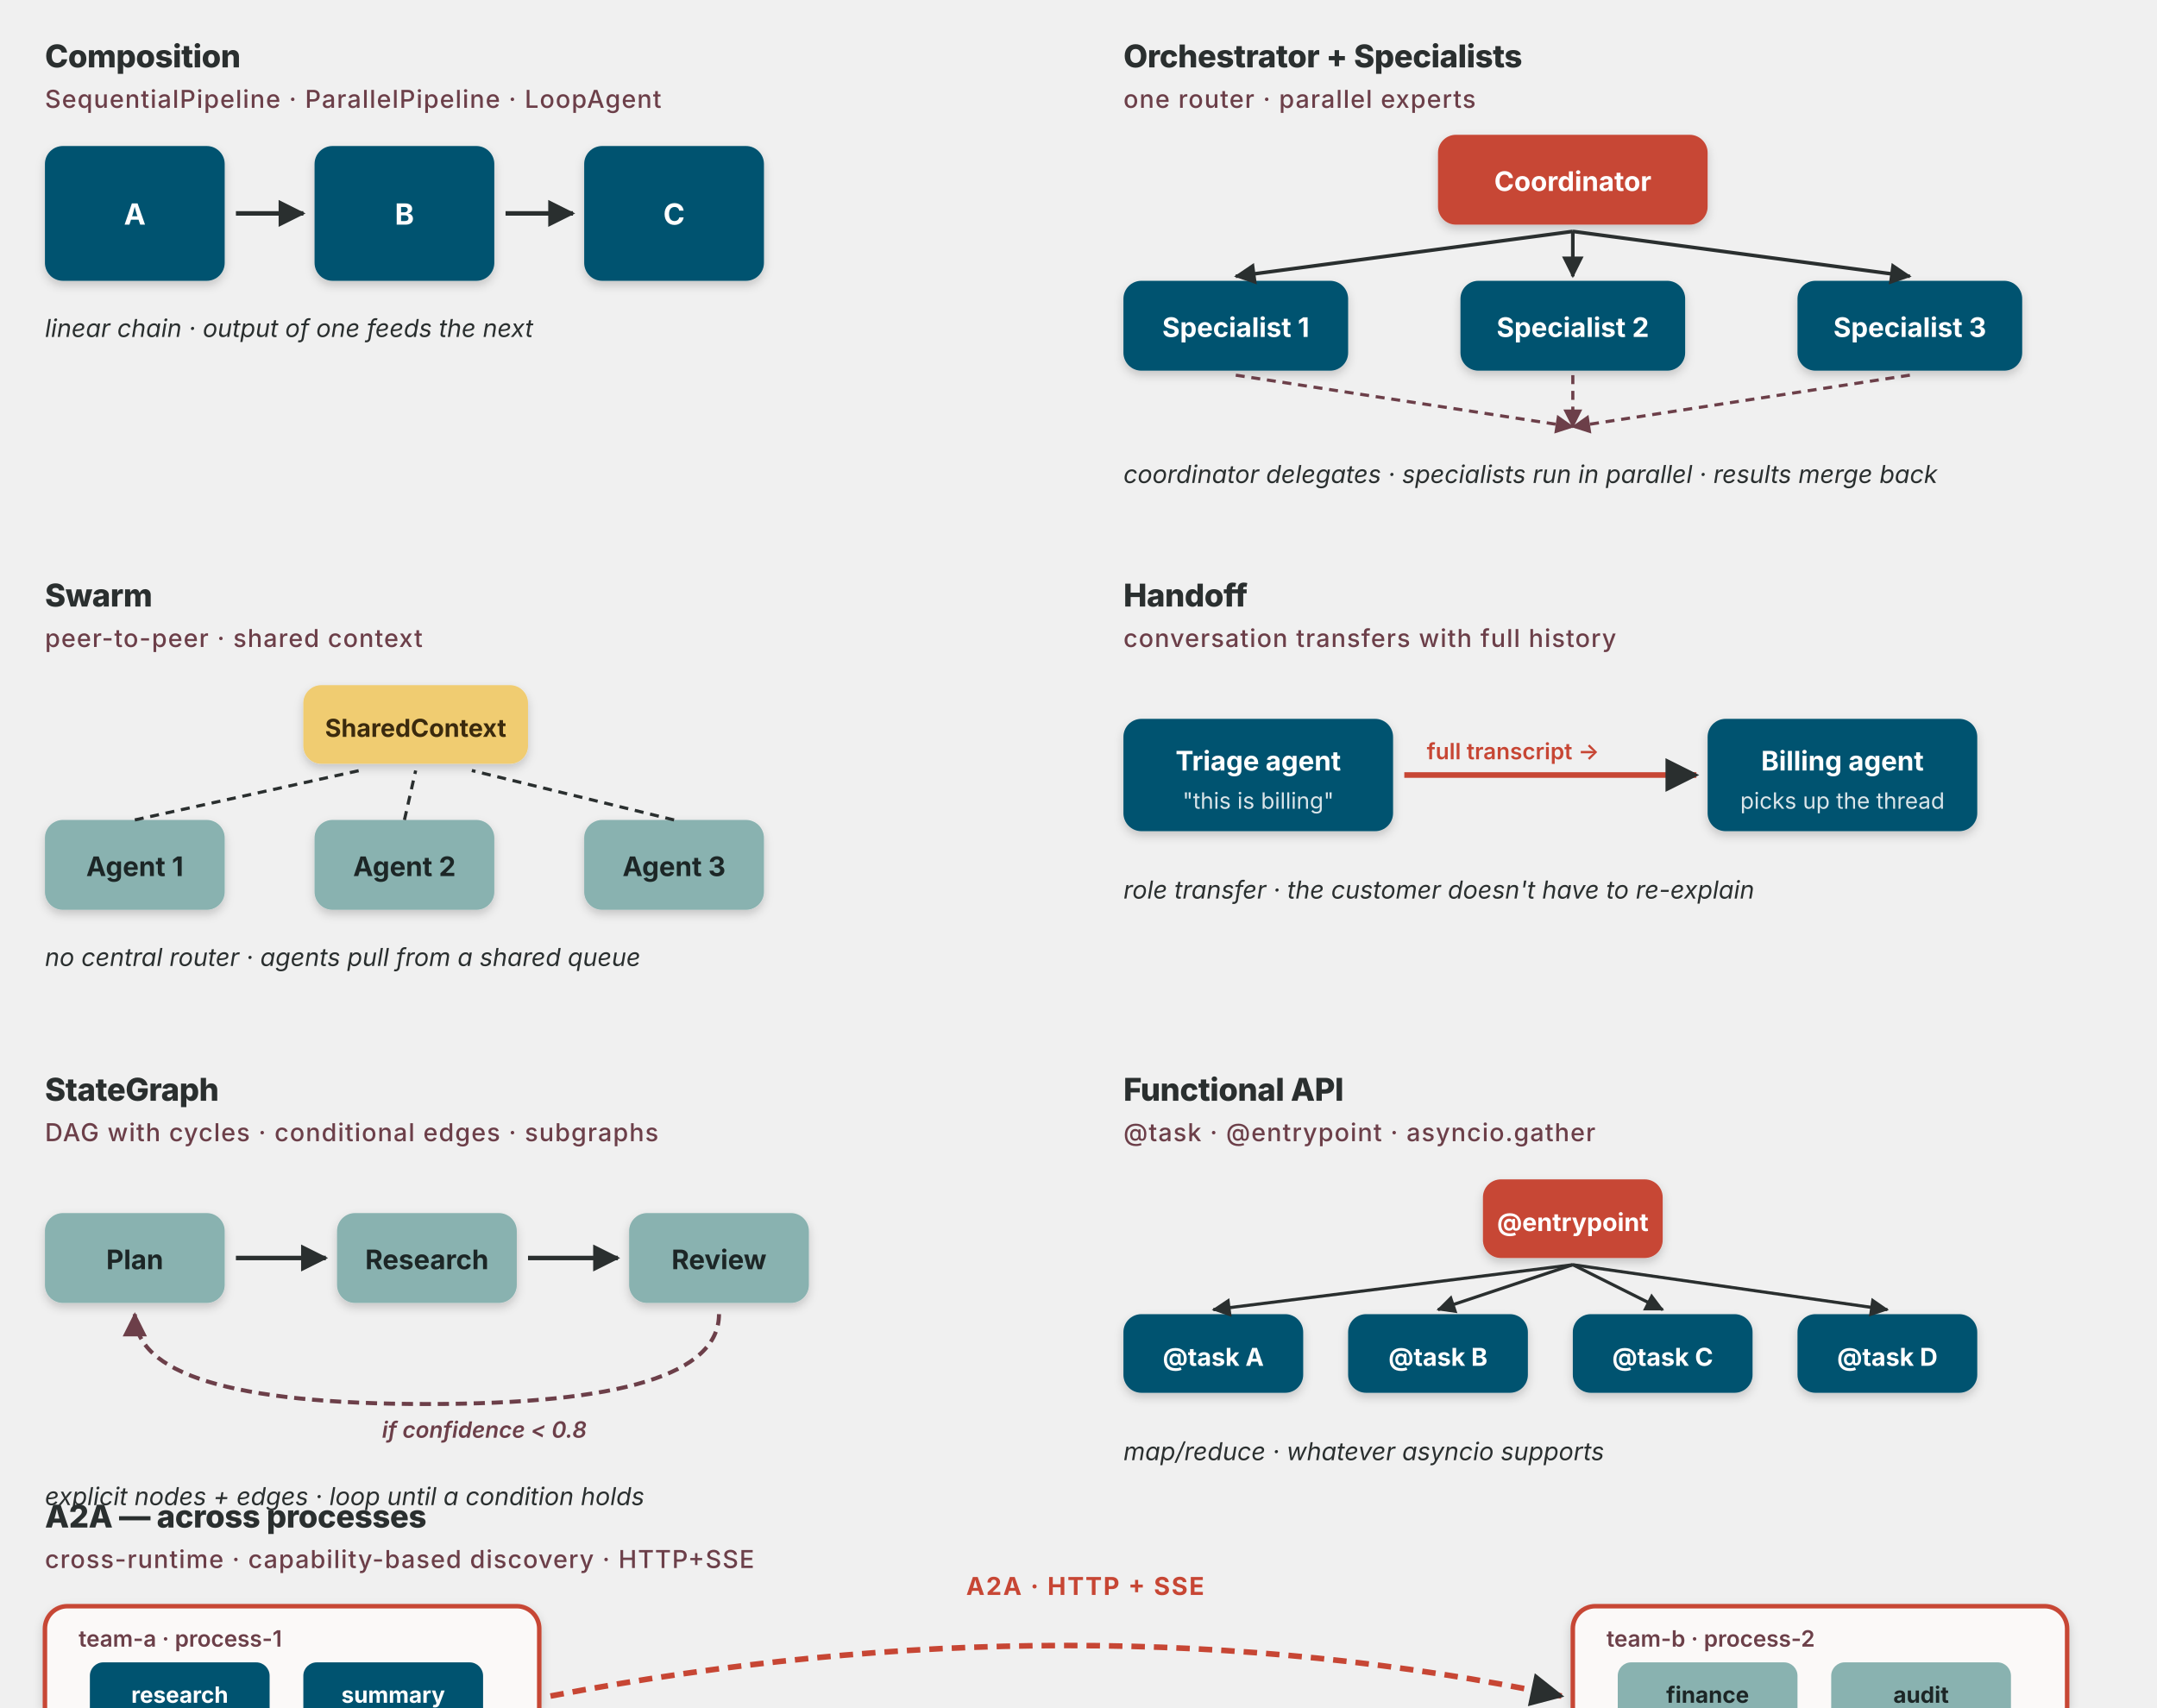
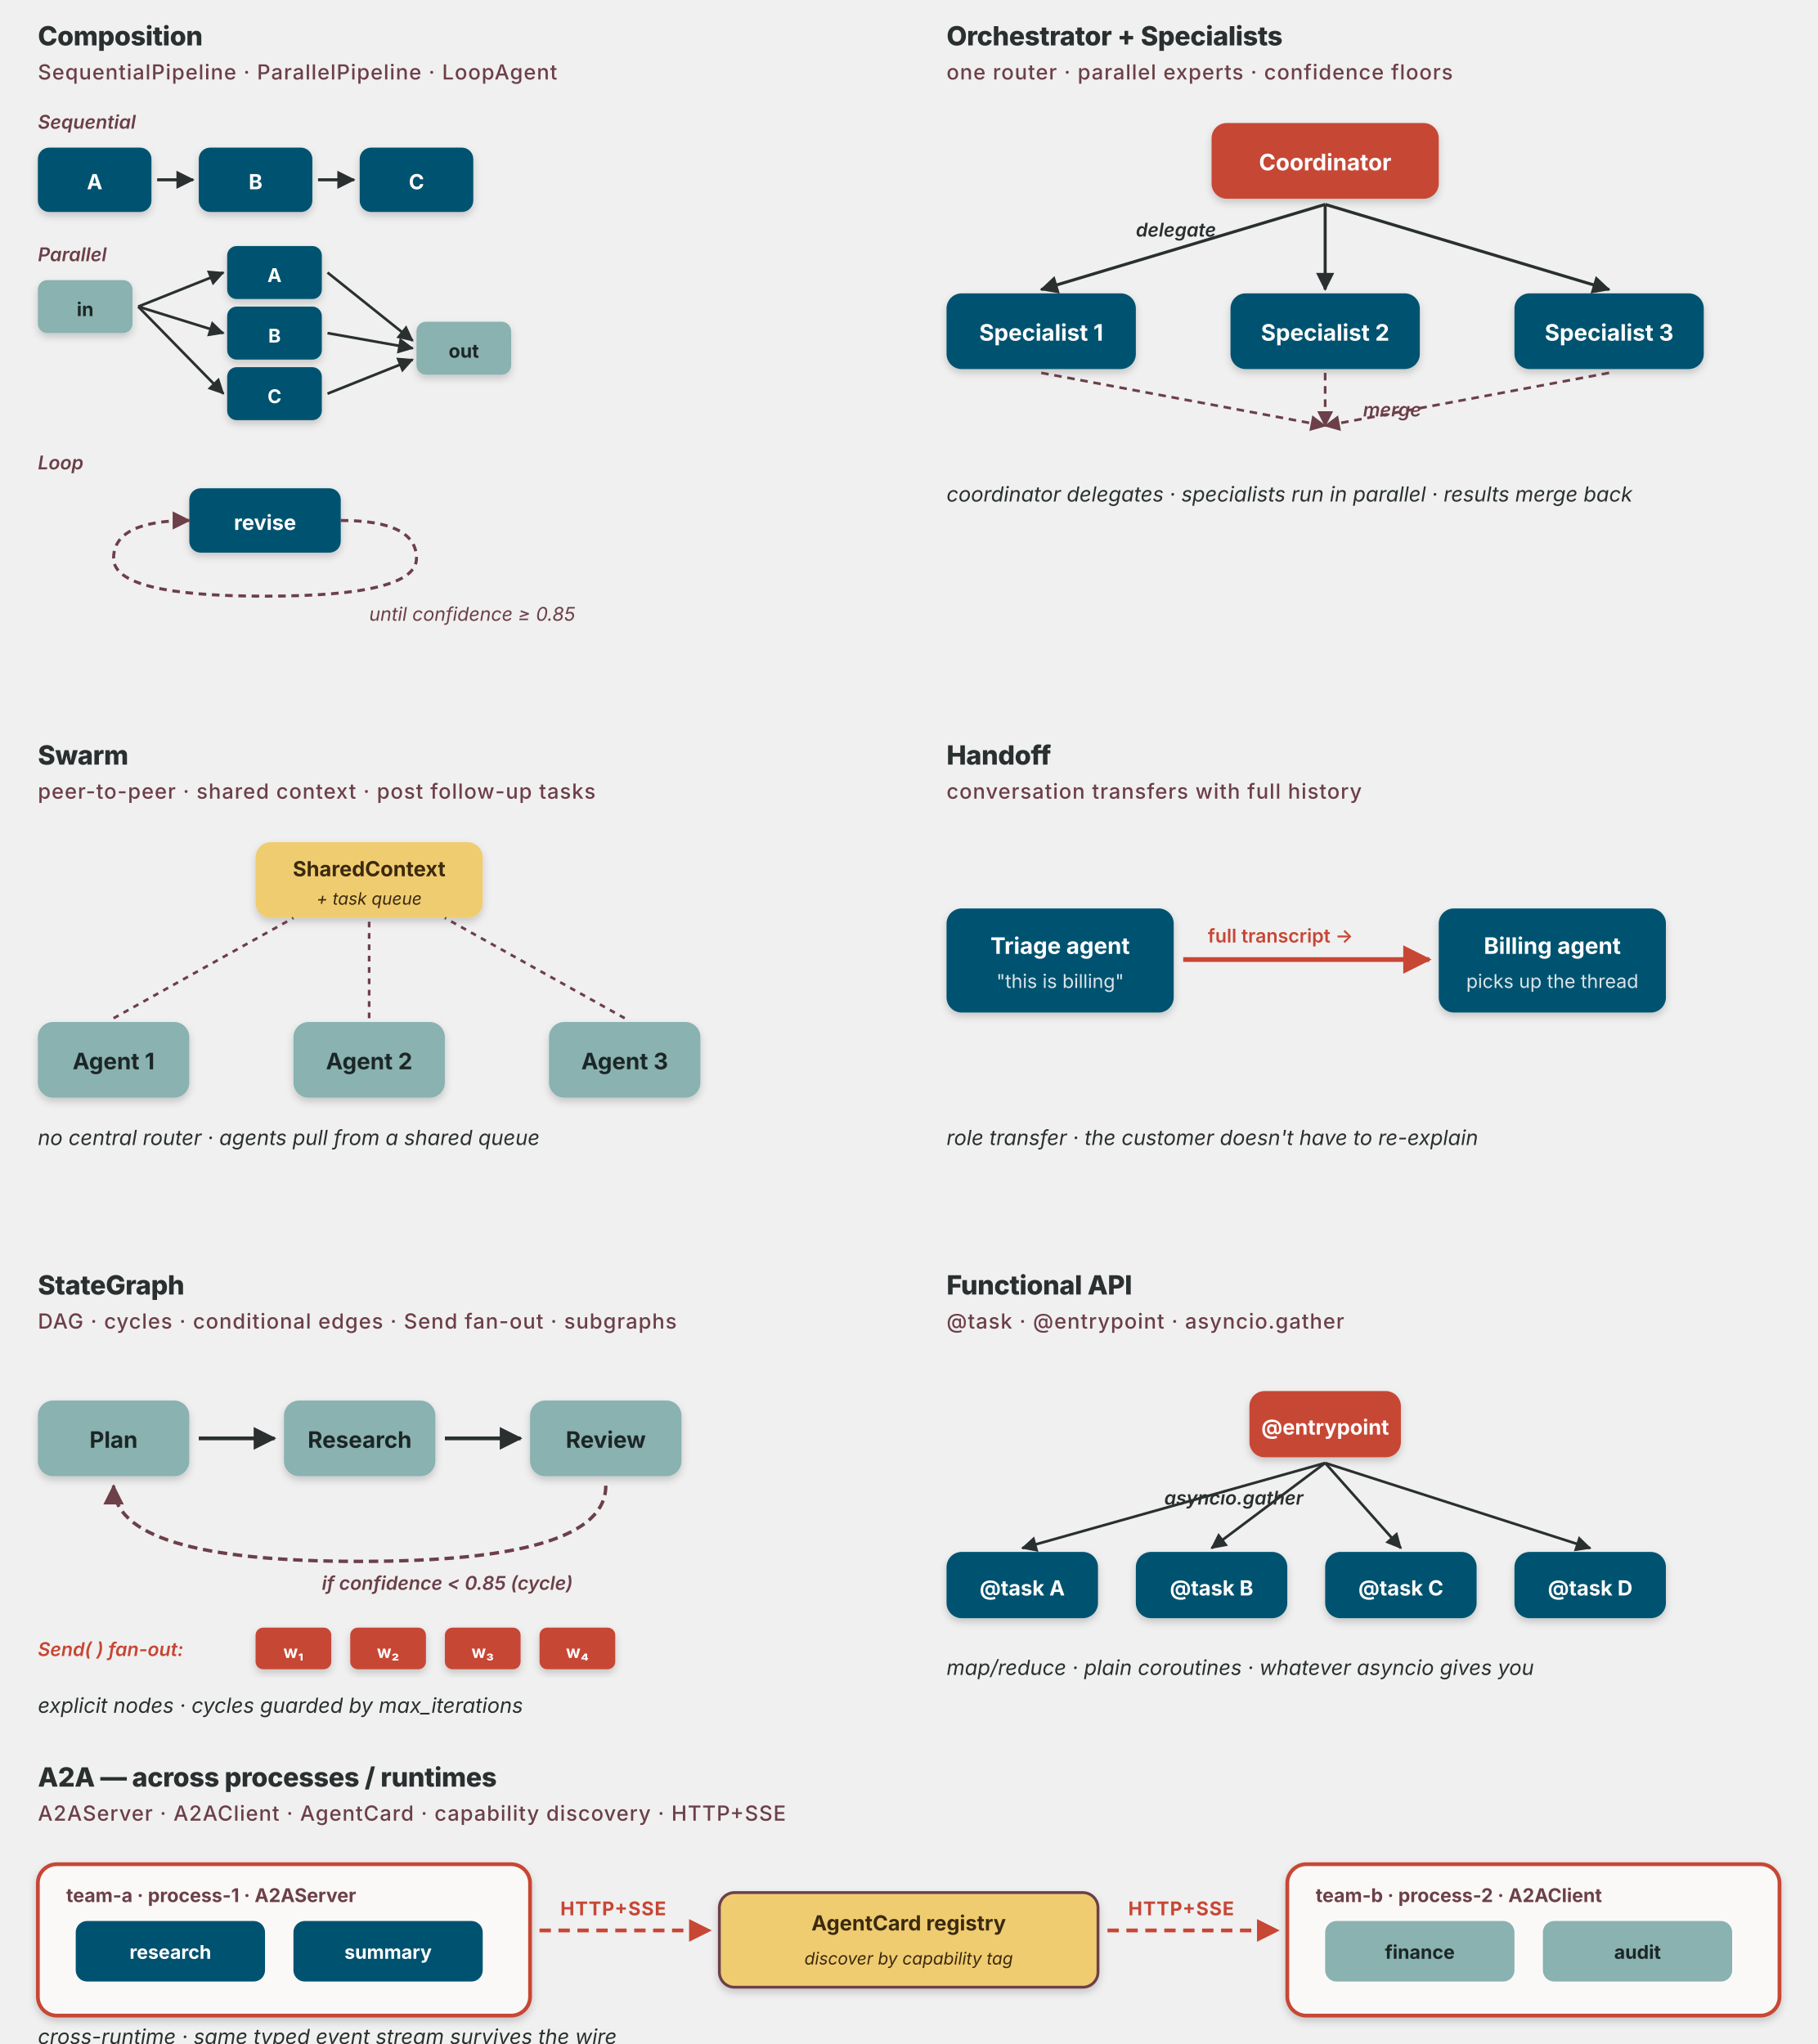
- <svg xmlns="http://www.w3.org/2000/svg" viewBox="0 0 960 760" font-family="-apple-system, BlinkMacSystemFont, 'Inter', sans-serif" shape-rendering="geometricPrecision">
+ <svg xmlns="http://www.w3.org/2000/svg" viewBox="0 0 960 1080" font-family="-apple-system, BlinkMacSystemFont, 'Inter', sans-serif" shape-rendering="geometricPrecision">
  <defs>
    <filter id="shadow" x="-20%" y="-20%" width="140%" height="140%">
      <feGaussianBlur in="SourceAlpha" stdDeviation="2" />
      <feOffset dx="0" dy="2" result="off" />
      <feComponentTransfer>
        <feFuncA type="linear" slope="0.18" />
      </feComponentTransfer>
      <feMerge>
        <feMergeNode />
        <feMergeNode in="SourceGraphic" />
      </feMerge>
    </filter>
    <marker id="arr" viewBox="0 0 12 12" refX="11" refY="6" markerWidth="6" markerHeight="6" orient="auto-start-reverse">
      <path d="M 0,0 L 12,6 L 0,12 z" fill="#2A2F2F" />
    </marker>
    <marker id="arr-mauve" viewBox="0 0 12 12" refX="11" refY="6" markerWidth="6" markerHeight="6" orient="auto-start-reverse">
      <path d="M 0,0 L 12,6 L 0,12 z" fill="#6C3F49" />
    </marker>
+     <marker id="arr-red" viewBox="0 0 12 12" refX="11" refY="6" markerWidth="6" markerHeight="6" orient="auto-start-reverse">
+       <path d="M 0,0 L 12,6 L 0,12 z" fill="#C74634" />
+     </marker>
  </defs>
  <g transform="translate(0, 0)">
-     <text x="20" y="30" font-size="14" font-weight="800" fill="#2A2F2F" letter-spacing="-0.01em">Composition</text>
-     <text x="20" y="48" font-size="11" font-weight="500" fill="#6C3F49" letter-spacing="0.04em">SequentialPipeline · ParallelPipeline · LoopAgent</text>
+     <text x="20" y="24" font-size="14" font-weight="800" fill="#2A2F2F" letter-spacing="-0.01em">Composition</text>
+     <text x="20" y="42" font-size="11" font-weight="500" fill="#6C3F49" letter-spacing="0.04em">SequentialPipeline · ParallelPipeline · LoopAgent</text>
+     <text x="20" y="68" font-size="10" font-weight="600" fill="#6C3F49" font-style="italic">Sequential</text>
    <g filter="url(#shadow)">
-       <rect x="20" y="65" width="80" height="60" rx="8" fill="#04536F" />
-       <text x="60" y="100" text-anchor="middle" font-size="13" font-weight="700" fill="#FFFFFF">A</text>
-       <rect x="140" y="65" width="80" height="60" rx="8" fill="#04536F" />
-       <text x="180" y="100" text-anchor="middle" font-size="13" font-weight="700" fill="#FFFFFF">B</text>
-       <rect x="260" y="65" width="80" height="60" rx="8" fill="#04536F" />
-       <text x="300" y="100" text-anchor="middle" font-size="13" font-weight="700" fill="#FFFFFF">C</text>
+       <rect x="20" y="78" width="60" height="34" rx="6" fill="#04536F" />
+       <text x="50" y="100" text-anchor="middle" font-size="11" font-weight="700" fill="#FFFFFF">A</text>
+       <rect x="105" y="78" width="60" height="34" rx="6" fill="#04536F" />
+       <text x="135" y="100" text-anchor="middle" font-size="11" font-weight="700" fill="#FFFFFF">B</text>
+       <rect x="190" y="78" width="60" height="34" rx="6" fill="#04536F" />
+       <text x="220" y="100" text-anchor="middle" font-size="11" font-weight="700" fill="#FFFFFF">C</text>
    </g>
-     <line x1="105" y1="95" x2="135" y2="95" stroke="#2A2F2F" stroke-width="2" marker-end="url(#arr)" />
-     <line x1="225" y1="95" x2="255" y2="95" stroke="#2A2F2F" stroke-width="2" marker-end="url(#arr)" />
-     <text x="20" y="150" font-size="11" fill="#2A2F2F" font-style="italic">linear chain · output of one feeds the next</text>
+     <line x1="83" y1="95" x2="102" y2="95" stroke="#2A2F2F" stroke-width="1.6" marker-end="url(#arr)" />
+     <line x1="168" y1="95" x2="187" y2="95" stroke="#2A2F2F" stroke-width="1.6" marker-end="url(#arr)" />
+     <text x="20" y="138" font-size="10" font-weight="600" fill="#6C3F49" font-style="italic">Parallel</text>
+     <g filter="url(#shadow)">
+       <rect x="20" y="148" width="50" height="28" rx="5" fill="#89B2B0" />
+       <text x="45" y="167" text-anchor="middle" font-size="10" font-weight="700" fill="#1F2828">in</text>
+       <rect x="120" y="130" width="50" height="28" rx="5" fill="#04536F" />
+       <text x="145" y="149" text-anchor="middle" font-size="10" font-weight="700" fill="#FFFFFF">A</text>
+       <rect x="120" y="162" width="50" height="28" rx="5" fill="#04536F" />
+       <text x="145" y="181" text-anchor="middle" font-size="10" font-weight="700" fill="#FFFFFF">B</text>
+       <rect x="120" y="194" width="50" height="28" rx="5" fill="#04536F" />
+       <text x="145" y="213" text-anchor="middle" font-size="10" font-weight="700" fill="#FFFFFF">C</text>
+       <rect x="220" y="170" width="50" height="28" rx="5" fill="#89B2B0" />
+       <text x="245" y="189" text-anchor="middle" font-size="10" font-weight="700" fill="#1F2828">out</text>
+     </g>
+     <line x1="73" y1="162" x2="118" y2="144" stroke="#2A2F2F" stroke-width="1.4" marker-end="url(#arr)" />
+     <line x1="73" y1="162" x2="118" y2="176" stroke="#2A2F2F" stroke-width="1.4" marker-end="url(#arr)" />
+     <line x1="73" y1="162" x2="118" y2="208" stroke="#2A2F2F" stroke-width="1.4" marker-end="url(#arr)" />
+     <line x1="173" y1="144" x2="218" y2="180" stroke="#2A2F2F" stroke-width="1.4" marker-end="url(#arr)" />
+     <line x1="173" y1="176" x2="218" y2="184" stroke="#2A2F2F" stroke-width="1.4" marker-end="url(#arr)" />
+     <line x1="173" y1="208" x2="218" y2="190" stroke="#2A2F2F" stroke-width="1.4" marker-end="url(#arr)" />
+     <text x="20" y="248" font-size="10" font-weight="600" fill="#6C3F49" font-style="italic">Loop</text>
+     <g filter="url(#shadow)">
+       <rect x="100" y="258" width="80" height="34" rx="6" fill="#04536F" />
+       <text x="140" y="280" text-anchor="middle" font-size="11" font-weight="700" fill="#FFFFFF">revise</text>
+     </g>
+     <path d="M 180 275 Q 220 275, 220 295 Q 220 315, 140 315 Q 60 315, 60 295 Q 60 275, 100 275" stroke="#6C3F49" stroke-width="1.6" fill="none" stroke-dasharray="4,3" marker-end="url(#arr-mauve)" />
+     <text x="195" y="328" font-size="10" font-style="italic" fill="#6C3F49">until confidence ≥ 0.85</text>
  </g>
  <g transform="translate(480, 0)">
-     <text x="20" y="30" font-size="14" font-weight="800" fill="#2A2F2F" letter-spacing="-0.01em">Orchestrator + Specialists</text>
-     <text x="20" y="48" font-size="11" font-weight="500" fill="#6C3F49" letter-spacing="0.04em">one router · parallel experts</text>
+     <text x="20" y="24" font-size="14" font-weight="800" fill="#2A2F2F" letter-spacing="-0.01em">Orchestrator + Specialists</text>
+     <text x="20" y="42" font-size="11" font-weight="500" fill="#6C3F49" letter-spacing="0.04em">one router · parallel experts · confidence floors</text>
    <g filter="url(#shadow)">
-       <rect x="160" y="60" width="120" height="40" rx="8" fill="#C74634" />
-       <text x="220" y="85" text-anchor="middle" font-size="12" font-weight="700" fill="#FFFFFF">Coordinator</text>
-       <rect x="20" y="125" width="100" height="40" rx="8" fill="#04536F" />
-       <text x="70" y="150" text-anchor="middle" font-size="12" font-weight="700" fill="#FFFFFF">Specialist 1</text>
-       <rect x="170" y="125" width="100" height="40" rx="8" fill="#04536F" />
-       <text x="220" y="150" text-anchor="middle" font-size="12" font-weight="700" fill="#FFFFFF">Specialist 2</text>
-       <rect x="320" y="125" width="100" height="40" rx="8" fill="#04536F" />
-       <text x="370" y="150" text-anchor="middle" font-size="12" font-weight="700" fill="#FFFFFF">Specialist 3</text>
+       <rect x="160" y="65" width="120" height="40" rx="8" fill="#C74634" />
+       <text x="220" y="90" text-anchor="middle" font-size="12" font-weight="700" fill="#FFFFFF">Coordinator</text>
+       <rect x="20" y="155" width="100" height="40" rx="8" fill="#04536F" />
+       <text x="70" y="180" text-anchor="middle" font-size="12" font-weight="700" fill="#FFFFFF">Specialist 1</text>
+       <rect x="170" y="155" width="100" height="40" rx="8" fill="#04536F" />
+       <text x="220" y="180" text-anchor="middle" font-size="12" font-weight="700" fill="#FFFFFF">Specialist 2</text>
+       <rect x="320" y="155" width="100" height="40" rx="8" fill="#04536F" />
+       <text x="370" y="180" text-anchor="middle" font-size="12" font-weight="700" fill="#FFFFFF">Specialist 3</text>
    </g>
-     <line x1="220" y1="103" x2="70" y2="123" stroke="#2A2F2F" stroke-width="1.6" marker-end="url(#arr)" />
-     <line x1="220" y1="103" x2="220" y2="123" stroke="#2A2F2F" stroke-width="1.6" marker-end="url(#arr)" />
-     <line x1="220" y1="103" x2="370" y2="123" stroke="#2A2F2F" stroke-width="1.6" marker-end="url(#arr)" />
-     <line x1="70" y1="167" x2="220" y2="190" stroke="#6C3F49" stroke-width="1.4" stroke-dasharray="4,3" marker-end="url(#arr-mauve)" />
-     <line x1="220" y1="167" x2="220" y2="190" stroke="#6C3F49" stroke-width="1.4" stroke-dasharray="4,3" marker-end="url(#arr-mauve)" />
-     <line x1="370" y1="167" x2="220" y2="190" stroke="#6C3F49" stroke-width="1.4" stroke-dasharray="4,3" marker-end="url(#arr-mauve)" />
-     <text x="20" y="215" font-size="11" fill="#2A2F2F" font-style="italic">coordinator delegates · specialists run in parallel · results merge back</text>
+     <line x1="220" y1="108" x2="70" y2="153" stroke="#2A2F2F" stroke-width="1.6" marker-end="url(#arr)" />
+     <line x1="220" y1="108" x2="220" y2="153" stroke="#2A2F2F" stroke-width="1.6" marker-end="url(#arr)" />
+     <line x1="220" y1="108" x2="370" y2="153" stroke="#2A2F2F" stroke-width="1.6" marker-end="url(#arr)" />
+     <line x1="70" y1="197" x2="220" y2="225" stroke="#6C3F49" stroke-width="1.4" stroke-dasharray="4,3" marker-end="url(#arr-mauve)" />
+     <line x1="220" y1="197" x2="220" y2="225" stroke="#6C3F49" stroke-width="1.4" stroke-dasharray="4,3" marker-end="url(#arr-mauve)" />
+     <line x1="370" y1="197" x2="220" y2="225" stroke="#6C3F49" stroke-width="1.4" stroke-dasharray="4,3" marker-end="url(#arr-mauve)" />
+     <text x="120" y="125" font-size="10" font-weight="600" fill="#2A2F2F" font-style="italic">delegate</text>
+     <text x="240" y="220" font-size="10" font-weight="600" fill="#6C3F49" font-style="italic">merge</text>
+     <text x="20" y="265" font-size="11" fill="#2A2F2F" font-style="italic">coordinator delegates · specialists run in parallel · results merge back</text>
  </g>
-   <g transform="translate(0, 240)">
-     <text x="20" y="30" font-size="14" font-weight="800" fill="#2A2F2F" letter-spacing="-0.01em">Swarm</text>
-     <text x="20" y="48" font-size="11" font-weight="500" fill="#6C3F49" letter-spacing="0.04em">peer-to-peer · shared context</text>
+   <g transform="translate(0, 380)">
+     <text x="20" y="24" font-size="14" font-weight="800" fill="#2A2F2F" letter-spacing="-0.01em">Swarm</text>
+     <text x="20" y="42" font-size="11" font-weight="500" fill="#6C3F49" letter-spacing="0.04em">peer-to-peer · shared context · post follow-up tasks</text>
    <g filter="url(#shadow)">
-       <rect x="135" y="65" width="100" height="35" rx="8" fill="#F0CC71" />
-       <text x="185" y="88" text-anchor="middle" font-size="11" font-weight="700" fill="#3A2A0F">SharedContext</text>
-       <rect x="20" y="125" width="80" height="40" rx="8" fill="#89B2B0" />
-       <text x="60" y="150" text-anchor="middle" font-size="12" font-weight="700" fill="#1F2828">Agent 1</text>
-       <rect x="140" y="125" width="80" height="40" rx="8" fill="#89B2B0" />
-       <text x="180" y="150" text-anchor="middle" font-size="12" font-weight="700" fill="#1F2828">Agent 2</text>
-       <rect x="260" y="125" width="80" height="40" rx="8" fill="#89B2B0" />
-       <text x="300" y="150" text-anchor="middle" font-size="12" font-weight="700" fill="#1F2828">Agent 3</text>
+       <rect x="135" y="65" width="120" height="40" rx="8" fill="#F0CC71" />
+       <text x="195" y="83" text-anchor="middle" font-size="11" font-weight="700" fill="#3A2A0F">SharedContext</text>
+       <text x="195" y="98" text-anchor="middle" font-size="9" font-style="italic" fill="#3A2A0F">+ task queue</text>
+       <rect x="20" y="160" width="80" height="40" rx="8" fill="#89B2B0" />
+       <text x="60" y="185" text-anchor="middle" font-size="12" font-weight="700" fill="#1F2828">Agent 1</text>
+       <rect x="155" y="160" width="80" height="40" rx="8" fill="#89B2B0" />
+       <text x="195" y="185" text-anchor="middle" font-size="12" font-weight="700" fill="#1F2828">Agent 2</text>
+       <rect x="290" y="160" width="80" height="40" rx="8" fill="#89B2B0" />
+       <text x="330" y="185" text-anchor="middle" font-size="12" font-weight="700" fill="#1F2828">Agent 3</text>
    </g>
-     <line x1="60" y1="125" x2="160" y2="103" stroke="#2A2F2F" stroke-width="1.4" stroke-dasharray="4,3" />
-     <line x1="180" y1="125" x2="185" y2="103" stroke="#2A2F2F" stroke-width="1.4" stroke-dasharray="4,3" />
-     <line x1="300" y1="125" x2="210" y2="103" stroke="#2A2F2F" stroke-width="1.4" stroke-dasharray="4,3" />
-     <text x="20" y="190" font-size="11" fill="#2A2F2F" font-style="italic">no central router · agents pull from a shared queue</text>
+     <line x1="60" y1="158" x2="155" y2="105" stroke="#6C3F49" stroke-width="1.4" stroke-dasharray="3,3" />
+     <line x1="195" y1="158" x2="195" y2="105" stroke="#6C3F49" stroke-width="1.4" stroke-dasharray="3,3" />
+     <line x1="330" y1="158" x2="235" y2="105" stroke="#6C3F49" stroke-width="1.4" stroke-dasharray="3,3" />
+     <text x="20" y="225" font-size="11" fill="#2A2F2F" font-style="italic">no central router · agents pull from a shared queue</text>
  </g>
-   <g transform="translate(480, 240)">
-     <text x="20" y="30" font-size="14" font-weight="800" fill="#2A2F2F" letter-spacing="-0.01em">Handoff</text>
-     <text x="20" y="48" font-size="11" font-weight="500" fill="#6C3F49" letter-spacing="0.04em">conversation transfers with full history</text>
+   <g transform="translate(480, 380)">
+     <text x="20" y="24" font-size="14" font-weight="800" fill="#2A2F2F" letter-spacing="-0.01em">Handoff</text>
+     <text x="20" y="42" font-size="11" font-weight="500" fill="#6C3F49" letter-spacing="0.04em">conversation transfers with full history</text>
    <g filter="url(#shadow)">
-       <rect x="20" y="80" width="120" height="50" rx="8" fill="#04536F" />
-       <text x="80" y="103" text-anchor="middle" font-size="12" font-weight="700" fill="#FFFFFF">Triage agent</text>
-       <text x="80" y="120" text-anchor="middle" font-size="10" fill="#FFFFFF" opacity="0.85">"this is billing"</text>
-       <rect x="280" y="80" width="120" height="50" rx="8" fill="#04536F" />
-       <text x="340" y="103" text-anchor="middle" font-size="12" font-weight="700" fill="#FFFFFF">Billing agent</text>
-       <text x="340" y="120" text-anchor="middle" font-size="10" fill="#FFFFFF" opacity="0.85">picks up the thread</text>
+       <rect x="20" y="100" width="120" height="55" rx="8" fill="#04536F" />
+       <text x="80" y="124" text-anchor="middle" font-size="12" font-weight="700" fill="#FFFFFF">Triage agent</text>
+       <text x="80" y="142" text-anchor="middle" font-size="10" fill="#FFFFFF" opacity="0.85">"this is billing"</text>
+       <rect x="280" y="100" width="120" height="55" rx="8" fill="#04536F" />
+       <text x="340" y="124" text-anchor="middle" font-size="12" font-weight="700" fill="#FFFFFF">Billing agent</text>
+       <text x="340" y="142" text-anchor="middle" font-size="10" fill="#FFFFFF" opacity="0.85">picks up the thread</text>
    </g>
-     <path d="M 145 105 L 275 105" stroke="#C74634" stroke-width="2.5" marker-end="url(#arr)" />
-     <text x="155" y="98" font-size="10" font-weight="600" fill="#C74634">full transcript →</text>
-     <text x="20" y="160" font-size="11" fill="#2A2F2F" font-style="italic">role transfer · the customer doesn't have to re-explain</text>
+     <path d="M 145 127 L 275 127" stroke="#C74634" stroke-width="2.5" marker-end="url(#arr-red)" />
+     <text x="158" y="118" font-size="10" font-weight="600" fill="#C74634">full transcript →</text>
+     <text x="20" y="225" font-size="11" fill="#2A2F2F" font-style="italic">role transfer · the customer doesn't have to re-explain</text>
  </g>
-   <g transform="translate(0, 460)">
-     <text x="20" y="30" font-size="14" font-weight="800" fill="#2A2F2F" letter-spacing="-0.01em">StateGraph</text>
-     <text x="20" y="48" font-size="11" font-weight="500" fill="#6C3F49" letter-spacing="0.04em">DAG with cycles · conditional edges · subgraphs</text>
+   <g transform="translate(0, 660)">
+     <text x="20" y="24" font-size="14" font-weight="800" fill="#2A2F2F" letter-spacing="-0.01em">StateGraph</text>
+     <text x="20" y="42" font-size="11" font-weight="500" fill="#6C3F49" letter-spacing="0.04em">DAG · cycles · conditional edges · Send fan-out · subgraphs</text>
    <g filter="url(#shadow)">
      <rect x="20" y="80" width="80" height="40" rx="8" fill="#89B2B0" />
      <text x="60" y="105" text-anchor="middle" font-size="12" font-weight="700" fill="#1F2828">Plan</text>
      <rect x="150" y="80" width="80" height="40" rx="8" fill="#89B2B0" />
      <text x="190" y="105" text-anchor="middle" font-size="12" font-weight="700" fill="#1F2828">Research</text>
      <rect x="280" y="80" width="80" height="40" rx="8" fill="#89B2B0" />
      <text x="320" y="105" text-anchor="middle" font-size="12" font-weight="700" fill="#1F2828">Review</text>
    </g>
    <line x1="105" y1="100" x2="145" y2="100" stroke="#2A2F2F" stroke-width="2" marker-end="url(#arr)" />
    <line x1="235" y1="100" x2="275" y2="100" stroke="#2A2F2F" stroke-width="2" marker-end="url(#arr)" />
    <path d="M 320 125 Q 320 165, 190 165 Q 60 165, 60 125" stroke="#6C3F49" stroke-width="1.8" fill="none" stroke-dasharray="5,3" marker-end="url(#arr-mauve)" />
-     <text x="170" y="180" font-size="10" font-weight="600" fill="#6C3F49" font-style="italic">if confidence &lt; 0.8</text>
-     <text x="20" y="210" font-size="11" fill="#2A2F2F" font-style="italic">explicit nodes + edges · loop until a condition holds</text>
+     <text x="170" y="180" font-size="10" font-weight="600" fill="#6C3F49" font-style="italic">if confidence &lt; 0.85 (cycle)</text>
+     <text x="20" y="215" font-size="10" font-weight="600" fill="#C74634" font-style="italic">Send( ) fan-out:</text>
+     <g filter="url(#shadow)">
+       <rect x="135" y="200" width="40" height="22" rx="4" fill="#C74634" />
+       <text x="155" y="216" text-anchor="middle" font-size="9" font-weight="700" fill="#FFFFFF">w₁</text>
+       <rect x="185" y="200" width="40" height="22" rx="4" fill="#C74634" />
+       <text x="205" y="216" text-anchor="middle" font-size="9" font-weight="700" fill="#FFFFFF">w₂</text>
+       <rect x="235" y="200" width="40" height="22" rx="4" fill="#C74634" />
+       <text x="255" y="216" text-anchor="middle" font-size="9" font-weight="700" fill="#FFFFFF">w₃</text>
+       <rect x="285" y="200" width="40" height="22" rx="4" fill="#C74634" />
+       <text x="305" y="216" text-anchor="middle" font-size="9" font-weight="700" fill="#FFFFFF">w₄</text>
+     </g>
+     <text x="20" y="245" font-size="11" fill="#2A2F2F" font-style="italic">explicit nodes · cycles guarded by max_iterations</text>
  </g>
-   <g transform="translate(480, 460)">
-     <text x="20" y="30" font-size="14" font-weight="800" fill="#2A2F2F" letter-spacing="-0.01em">Functional API</text>
-     <text x="20" y="48" font-size="11" font-weight="500" fill="#6C3F49" letter-spacing="0.04em">@task · @entrypoint · asyncio.gather</text>
+   <g transform="translate(480, 660)">
+     <text x="20" y="24" font-size="14" font-weight="800" fill="#2A2F2F" letter-spacing="-0.01em">Functional API</text>
+     <text x="20" y="42" font-size="11" font-weight="500" fill="#6C3F49" letter-spacing="0.04em">@task · @entrypoint · asyncio.gather</text>
    <g filter="url(#shadow)">
-       <rect x="180" y="65" width="80" height="35" rx="8" fill="#C74634" />
-       <text x="220" y="88" text-anchor="middle" font-size="11" font-weight="700" fill="#FFFFFF">@entrypoint</text>
-       <rect x="20" y="125" width="80" height="35" rx="8" fill="#04536F" />
-       <text x="60" y="148" text-anchor="middle" font-size="11" font-weight="700" fill="#FFFFFF">@task A</text>
-       <rect x="120" y="125" width="80" height="35" rx="8" fill="#04536F" />
-       <text x="160" y="148" text-anchor="middle" font-size="11" font-weight="700" fill="#FFFFFF">@task B</text>
-       <rect x="220" y="125" width="80" height="35" rx="8" fill="#04536F" />
-       <text x="260" y="148" text-anchor="middle" font-size="11" font-weight="700" fill="#FFFFFF">@task C</text>
-       <rect x="320" y="125" width="80" height="35" rx="8" fill="#04536F" />
-       <text x="360" y="148" text-anchor="middle" font-size="11" font-weight="700" fill="#FFFFFF">@task D</text>
+       <rect x="180" y="75" width="80" height="35" rx="8" fill="#C74634" />
+       <text x="220" y="98" text-anchor="middle" font-size="11" font-weight="700" fill="#FFFFFF">@entrypoint</text>
+       <rect x="20" y="160" width="80" height="35" rx="8" fill="#04536F" />
+       <text x="60" y="183" text-anchor="middle" font-size="11" font-weight="700" fill="#FFFFFF">@task A</text>
+       <rect x="120" y="160" width="80" height="35" rx="8" fill="#04536F" />
+       <text x="160" y="183" text-anchor="middle" font-size="11" font-weight="700" fill="#FFFFFF">@task B</text>
+       <rect x="220" y="160" width="80" height="35" rx="8" fill="#04536F" />
+       <text x="260" y="183" text-anchor="middle" font-size="11" font-weight="700" fill="#FFFFFF">@task C</text>
+       <rect x="320" y="160" width="80" height="35" rx="8" fill="#04536F" />
+       <text x="360" y="183" text-anchor="middle" font-size="11" font-weight="700" fill="#FFFFFF">@task D</text>
    </g>
-     <line x1="220" y1="103" x2="60" y2="123" stroke="#2A2F2F" stroke-width="1.4" marker-end="url(#arr)" />
-     <line x1="220" y1="103" x2="160" y2="123" stroke="#2A2F2F" stroke-width="1.4" marker-end="url(#arr)" />
-     <line x1="220" y1="103" x2="260" y2="123" stroke="#2A2F2F" stroke-width="1.4" marker-end="url(#arr)" />
-     <line x1="220" y1="103" x2="360" y2="123" stroke="#2A2F2F" stroke-width="1.4" marker-end="url(#arr)" />
-     <text x="20" y="190" font-size="11" fill="#2A2F2F" font-style="italic">map/reduce · whatever asyncio supports</text>
+     <line x1="220" y1="113" x2="60" y2="158" stroke="#2A2F2F" stroke-width="1.4" marker-end="url(#arr)" />
+     <line x1="220" y1="113" x2="160" y2="158" stroke="#2A2F2F" stroke-width="1.4" marker-end="url(#arr)" />
+     <line x1="220" y1="113" x2="260" y2="158" stroke="#2A2F2F" stroke-width="1.4" marker-end="url(#arr)" />
+     <line x1="220" y1="113" x2="360" y2="158" stroke="#2A2F2F" stroke-width="1.4" marker-end="url(#arr)" />
+     <text x="135" y="135" font-size="10" font-weight="600" fill="#2A2F2F" font-style="italic">asyncio.gather</text>
+     <text x="20" y="225" font-size="11" fill="#2A2F2F" font-style="italic">map/reduce · plain coroutines · whatever asyncio gives you</text>
  </g>
-   <g transform="translate(0, 660)">
-     <text x="20" y="20" font-size="14" font-weight="800" fill="#2A2F2F" letter-spacing="-0.01em">A2A — across processes</text>
-     <text x="20" y="38" font-size="11" font-weight="500" fill="#6C3F49" letter-spacing="0.04em">cross-runtime · capability-based discovery · HTTP+SSE</text>
+   <g transform="translate(0, 920)">
+     <text x="20" y="24" font-size="14" font-weight="800" fill="#2A2F2F" letter-spacing="-0.01em">A2A — across processes / runtimes</text>
+     <text x="20" y="42" font-size="11" font-weight="500" fill="#6C3F49" letter-spacing="0.04em">A2AServer · A2AClient · AgentCard · capability discovery · HTTP+SSE</text>
    <g filter="url(#shadow)">
-       <rect x="20" y="55" width="220" height="60" rx="10" fill="#FBF9F8" stroke="#C74634" stroke-width="2" />
-       <text x="35" y="73" font-size="10" font-weight="600" fill="#6C3F49">team-a · process-1</text>
-       <rect x="40" y="80" width="80" height="28" rx="6" fill="#04536F" />
-       <text x="80" y="98" text-anchor="middle" font-size="10" font-weight="700" fill="#FFFFFF">research</text>
-       <rect x="135" y="80" width="80" height="28" rx="6" fill="#04536F" />
-       <text x="175" y="98" text-anchor="middle" font-size="10" font-weight="700" fill="#FFFFFF">summary</text>
-       <rect x="700" y="55" width="220" height="60" rx="10" fill="#FBF9F8" stroke="#C74634" stroke-width="2" />
-       <text x="715" y="73" font-size="10" font-weight="600" fill="#6C3F49">team-b · process-2</text>
-       <rect x="720" y="80" width="80" height="28" rx="6" fill="#89B2B0" />
-       <text x="760" y="98" text-anchor="middle" font-size="10" font-weight="700" fill="#1F2828">finance</text>
-       <rect x="815" y="80" width="80" height="28" rx="6" fill="#89B2B0" />
-       <text x="855" y="98" text-anchor="middle" font-size="10" font-weight="700" fill="#1F2828">audit</text>
+       <rect x="20" y="65" width="260" height="80" rx="10" fill="#FBF9F8" stroke="#C74634" stroke-width="2" />
+       <text x="35" y="85" font-size="10" font-weight="700" fill="#6C3F49">team-a · process-1 · A2AServer</text>
+       <rect x="40" y="95" width="100" height="32" rx="6" fill="#04536F" />
+       <text x="90" y="115" text-anchor="middle" font-size="10" font-weight="700" fill="#FFFFFF">research</text>
+       <rect x="155" y="95" width="100" height="32" rx="6" fill="#04536F" />
+       <text x="205" y="115" text-anchor="middle" font-size="10" font-weight="700" fill="#FFFFFF">summary</text>
+       <rect x="380" y="80" width="200" height="50" rx="8" fill="#F0CC71" stroke="#6C3F49" stroke-width="1.5" />
+       <text x="480" y="100" text-anchor="middle" font-size="11" font-weight="700" fill="#3A2A0F">AgentCard registry</text>
+       <text x="480" y="118" text-anchor="middle" font-size="9" font-style="italic" fill="#3A2A0F">discover by capability tag</text>
+       <rect x="680" y="65" width="260" height="80" rx="10" fill="#FBF9F8" stroke="#C74634" stroke-width="2" />
+       <text x="695" y="85" font-size="10" font-weight="700" fill="#6C3F49">team-b · process-2 · A2AClient</text>
+       <rect x="700" y="95" width="100" height="32" rx="6" fill="#89B2B0" />
+       <text x="750" y="115" text-anchor="middle" font-size="10" font-weight="700" fill="#1F2828">finance</text>
+       <rect x="815" y="95" width="100" height="32" rx="6" fill="#89B2B0" />
+       <text x="865" y="115" text-anchor="middle" font-size="10" font-weight="700" fill="#1F2828">audit</text>
    </g>
-     <path d="M 245 95 Q 480 50, 695 95" stroke="#C74634" stroke-width="2.5" fill="none" stroke-dasharray="6,4" marker-end="url(#arr)" />
-     <text x="430" y="50" font-size="11" font-weight="700" fill="#C74634" letter-spacing="0.06em">A2A · HTTP + SSE</text>
+     <path d="M 285 100 L 375 100" stroke="#C74634" stroke-width="2" fill="none" stroke-dasharray="6,4" marker-end="url(#arr-red)" />
+     <path d="M 585 100 L 675 100" stroke="#C74634" stroke-width="2" fill="none" stroke-dasharray="6,4" marker-end="url(#arr-red)" />
+     <text x="296" y="92" font-size="10" font-weight="700" fill="#C74634" letter-spacing="0.04em">HTTP+SSE</text>
+     <text x="596" y="92" font-size="10" font-weight="700" fill="#C74634" letter-spacing="0.04em">HTTP+SSE</text>
+     <text x="20" y="160" font-size="11" fill="#2A2F2F" font-style="italic">cross-runtime · same typed event stream survives the wire</text>
  </g>
</svg>
